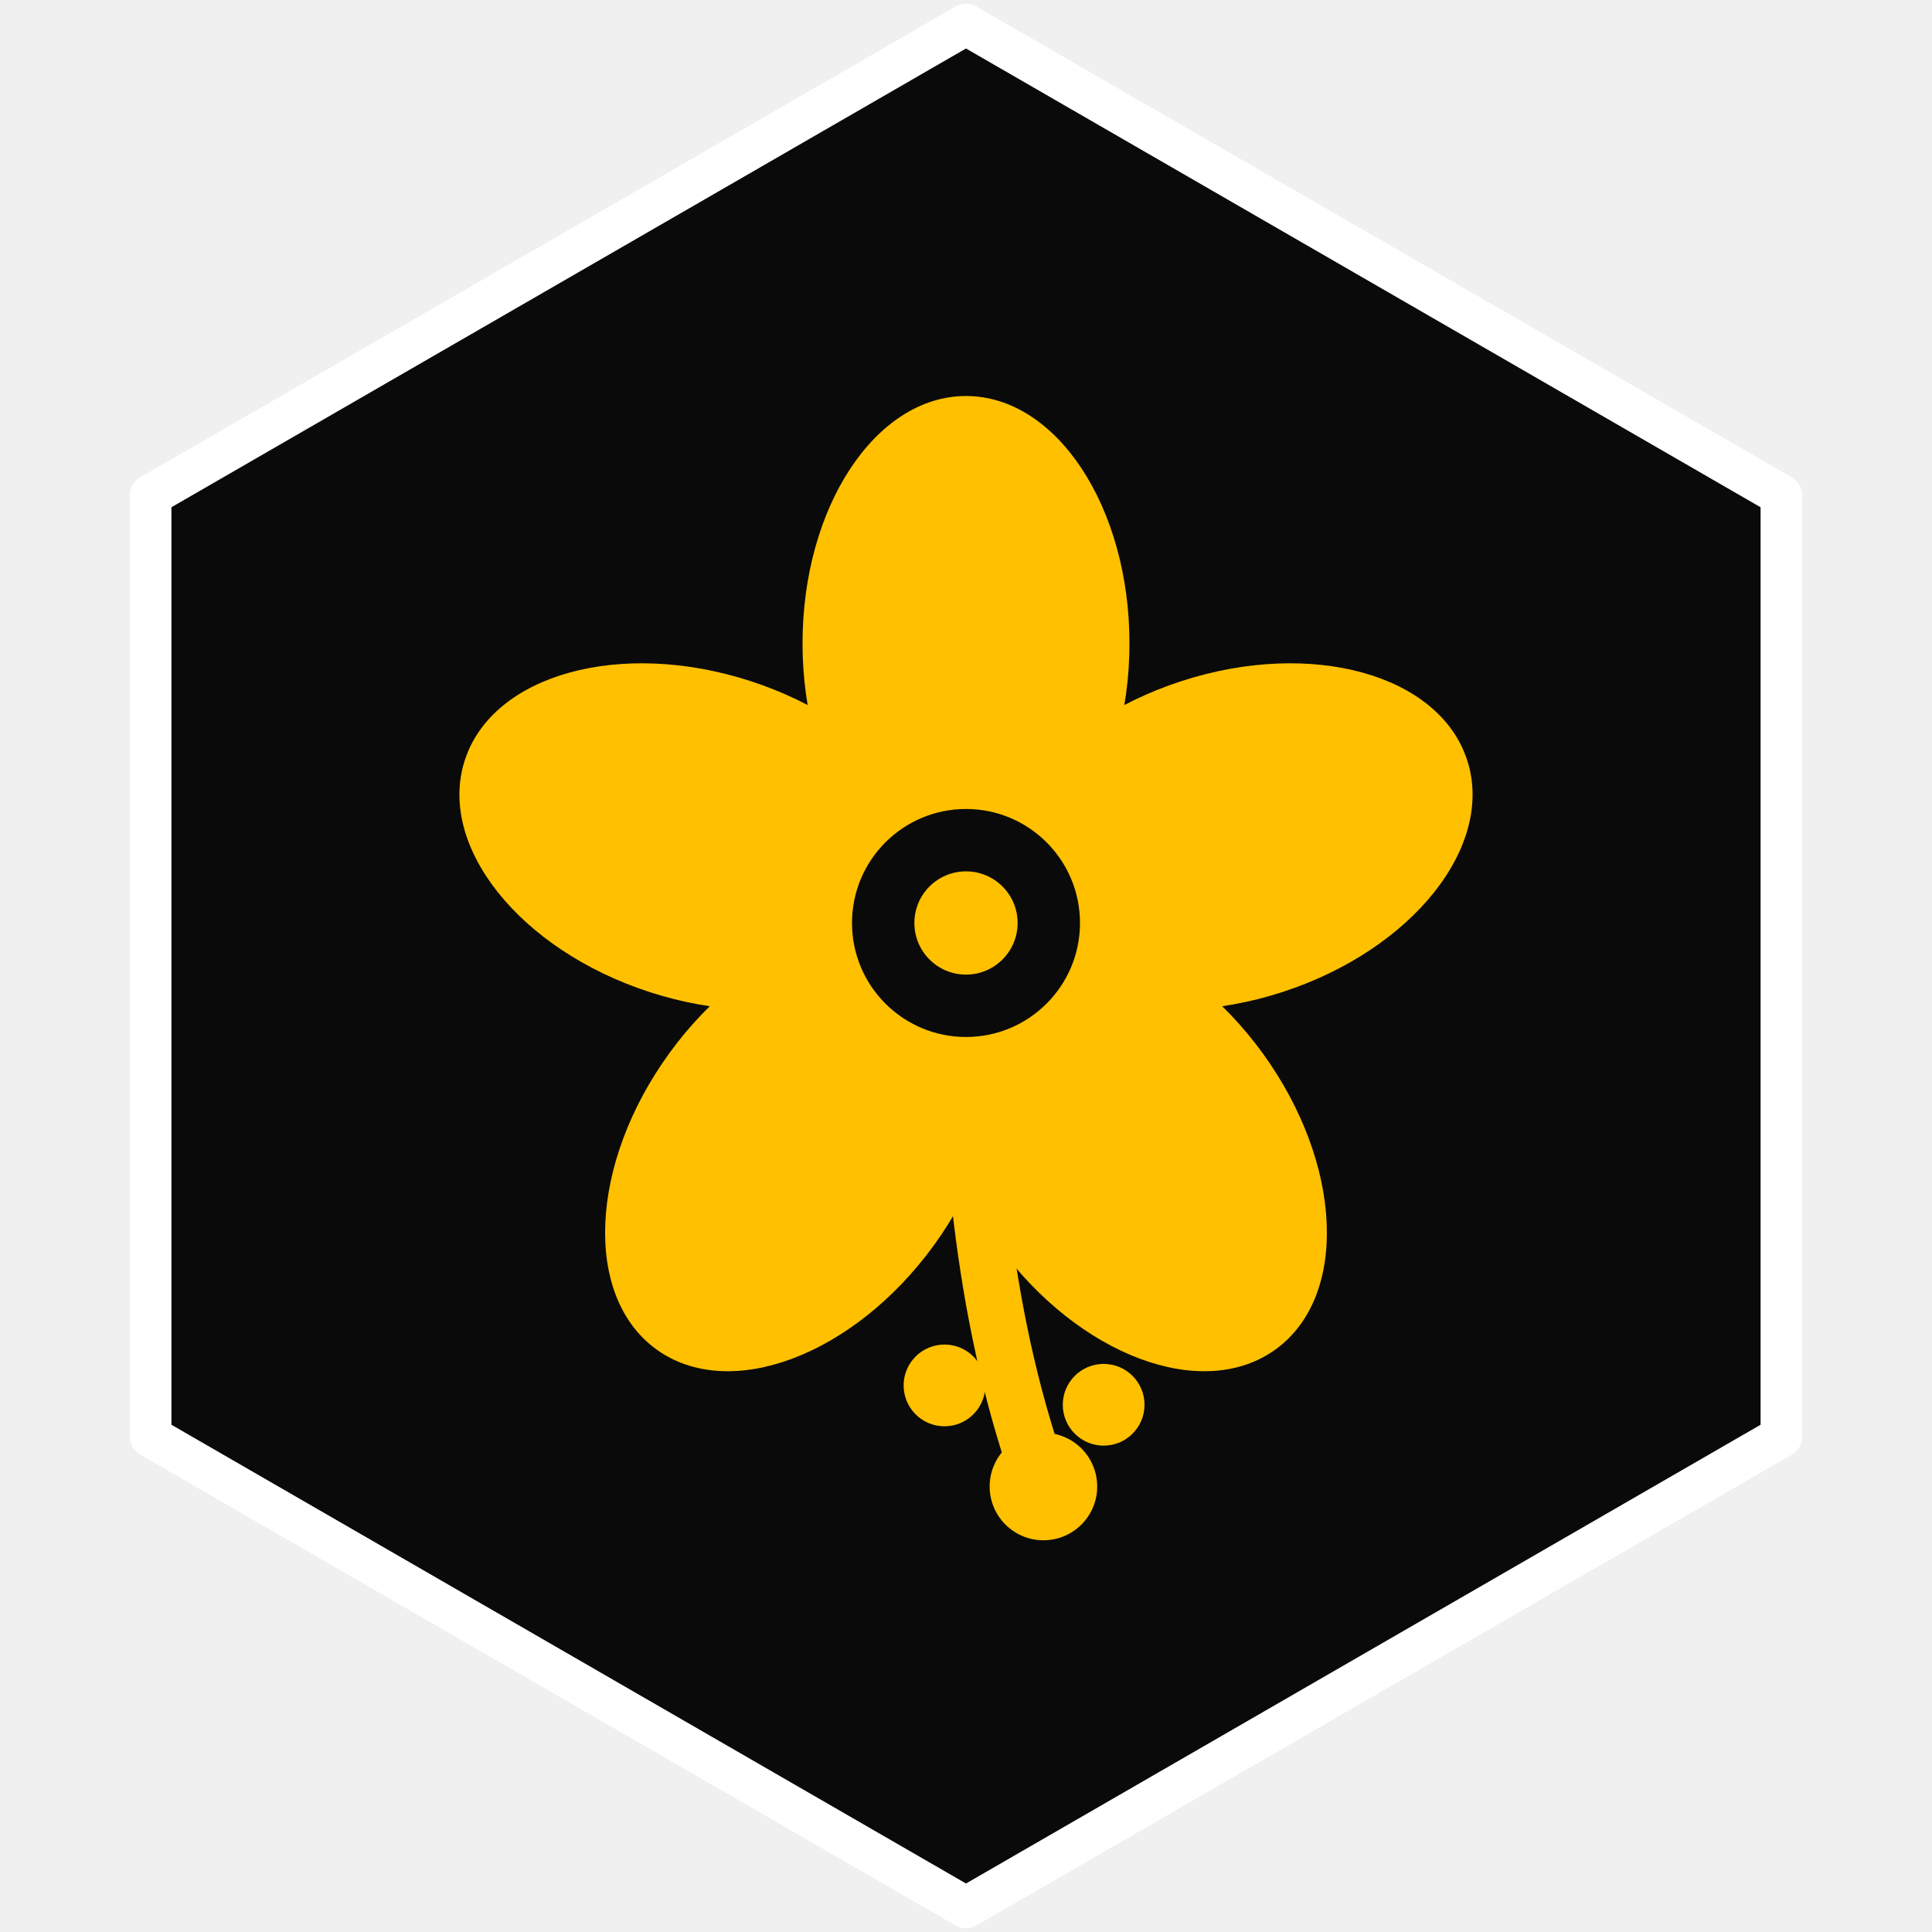
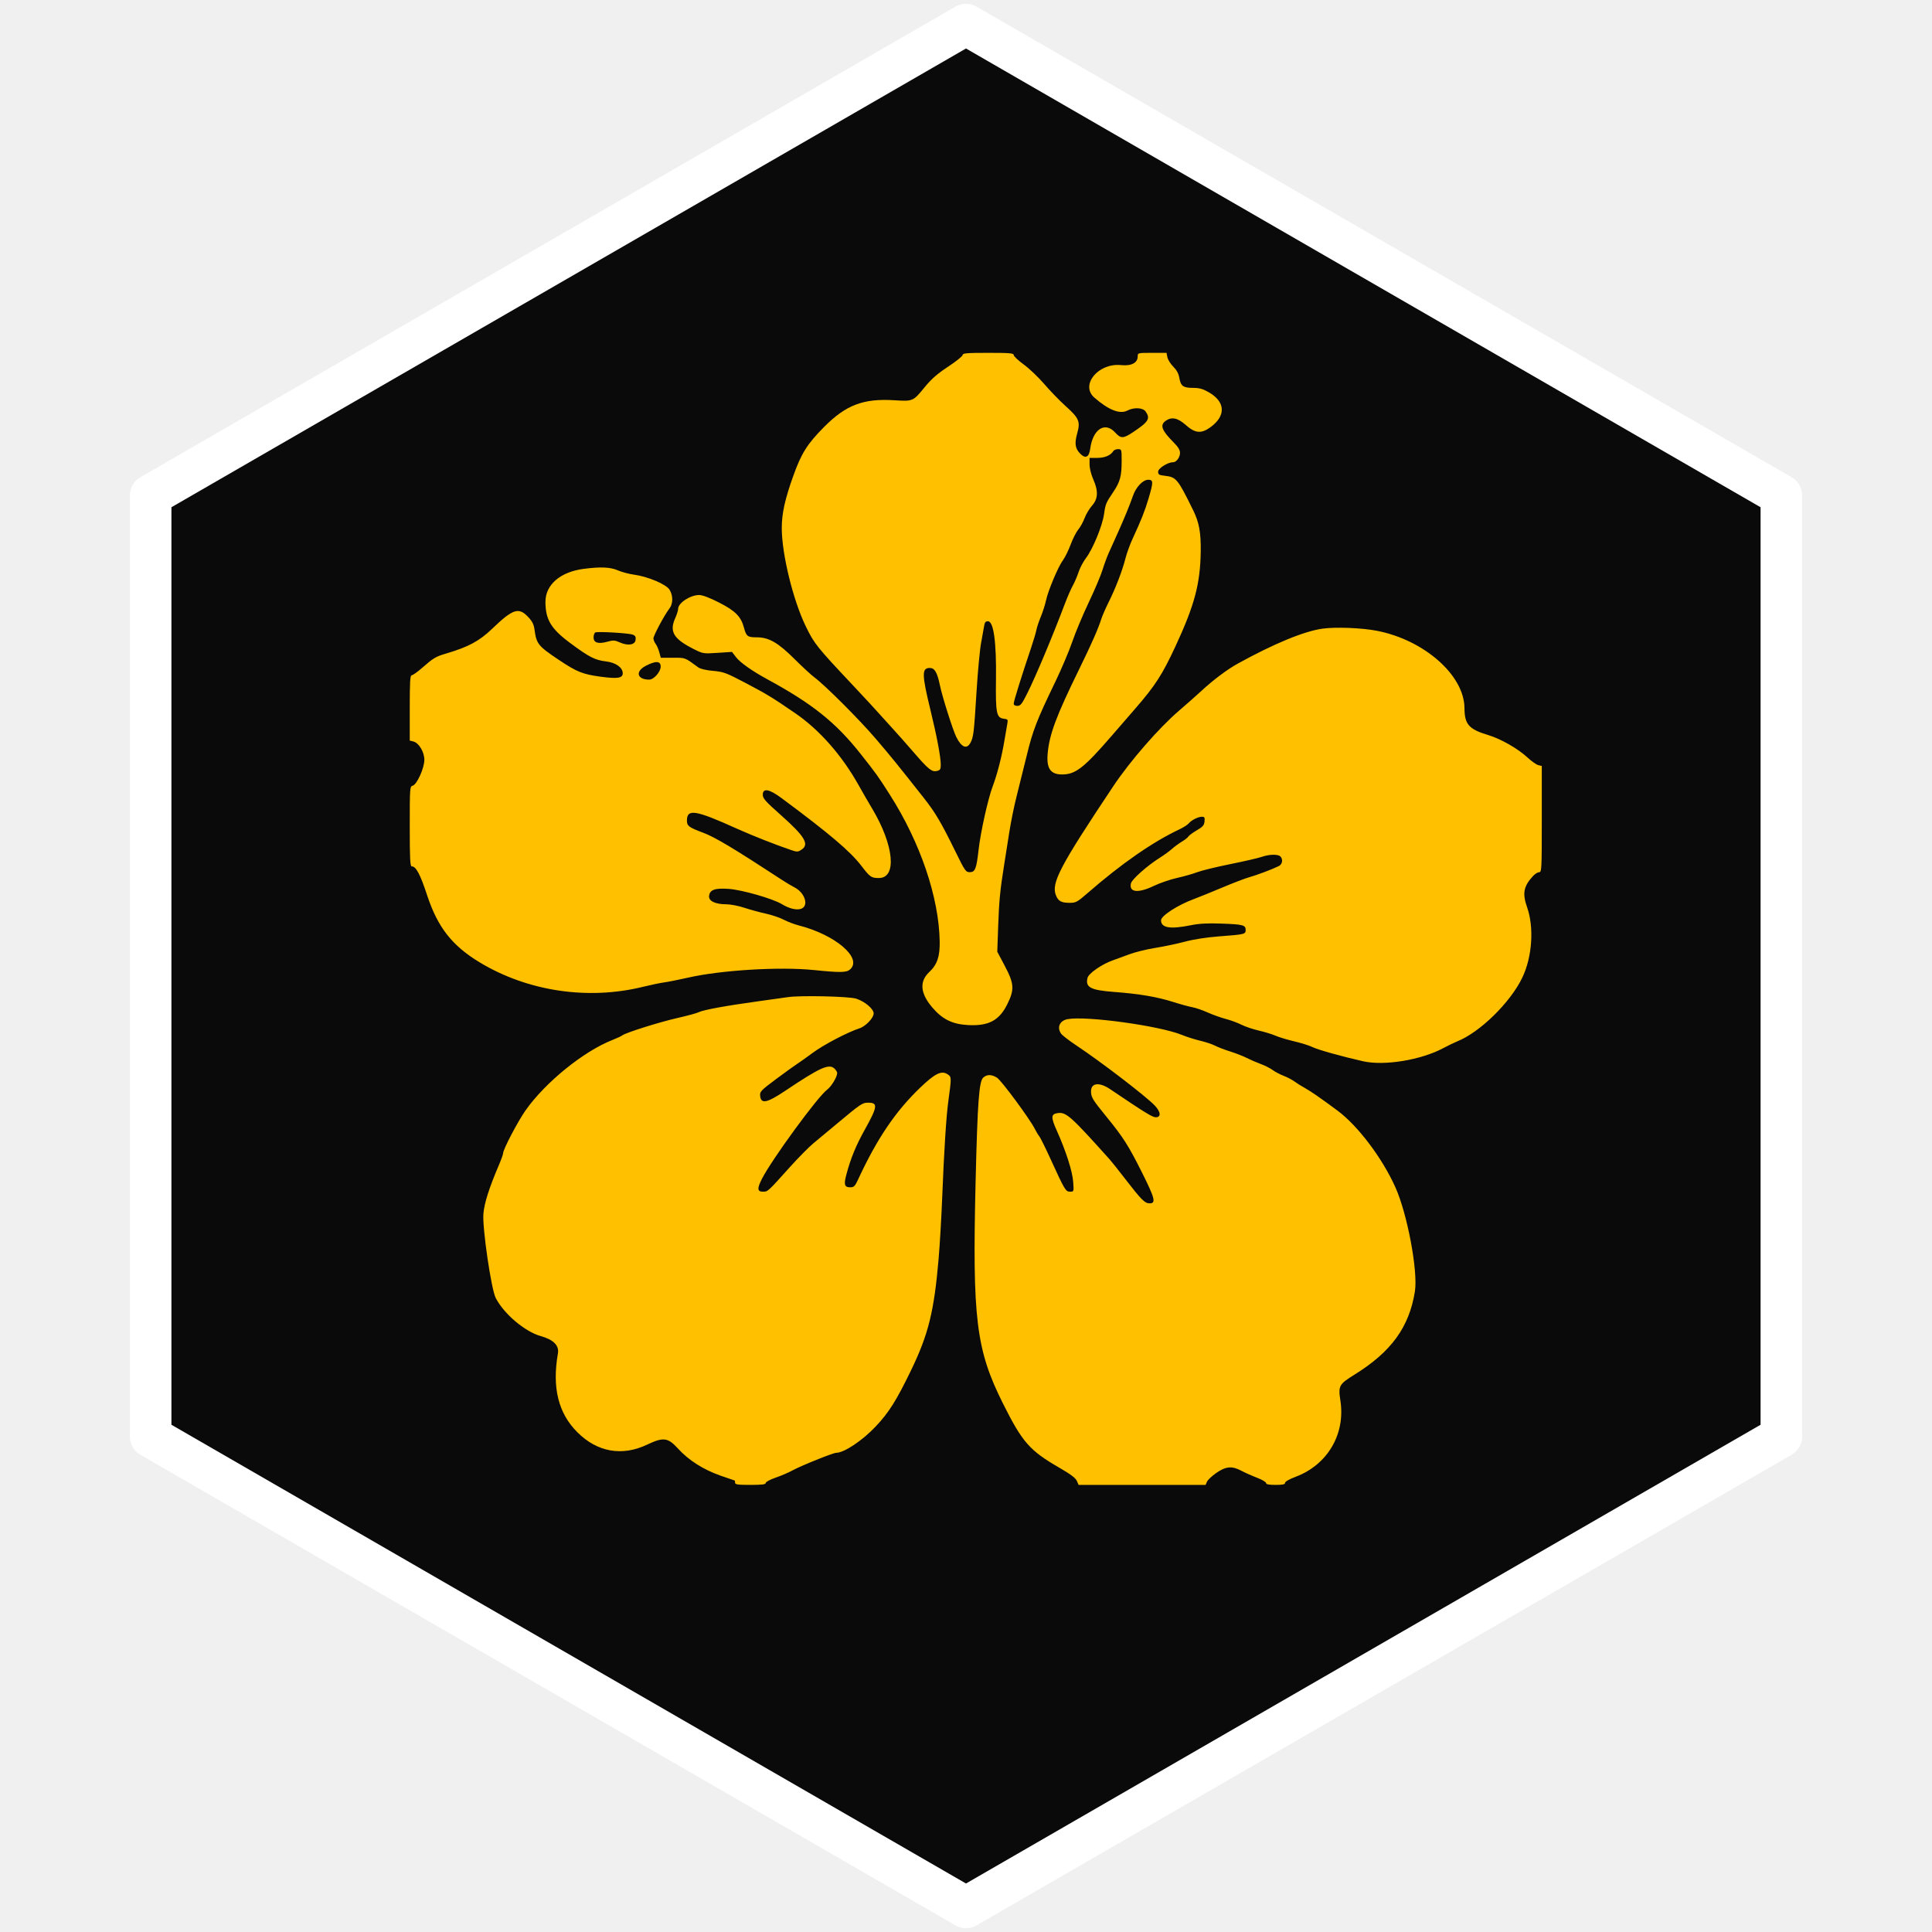
<svg xmlns="http://www.w3.org/2000/svg" width="512" height="512" viewBox="0 0 512 512">
  <polygon points="256.00,23.50 54.65,139.75 54.65,372.25 256.00,488.50 457.35,372.25 457.35,139.75" fill="#0A0A0A" stroke="#0A0A0A" stroke-width="34" stroke-linejoin="round" />
  <polygon points="256.00,6.50 39.93,131.25 39.93,380.75 256.00,505.50 472.07,380.75 472.07,131.25" fill="none" stroke="#FFFFFF" stroke-width="11" stroke-linejoin="round" stroke-linecap="round" />
-   <g transform="translate(73.60 85.00) scale(5.7)">
-     <defs>
-       <mask id="bh">
-         <rect width="64" height="64" fill="#fff" />
-         <circle cx="32" cy="28" r="5.3" fill="#000" />
-       </mask>
-     </defs>
-     <g mask="url(#bh)">
-       <g fill="#FFC000" transform="translate(32 28)">
-         <ellipse cx="0" cy="-13" rx="7.6" ry="11.5" />
-         <ellipse cx="0" cy="-13" rx="7.6" ry="11.5" transform="rotate(72)" />
-         <ellipse cx="0" cy="-13" rx="7.6" ry="11.5" transform="rotate(144)" />
-         <ellipse cx="0" cy="-13" rx="7.6" ry="11.5" transform="rotate(216)" />
-         <ellipse cx="0" cy="-13" rx="7.6" ry="11.5" transform="rotate(288)" />
-       </g>
-       <path d="M32 28 C 32 39, 33 47, 35.5 54" stroke="#FFC000" stroke-width="2.6" fill="none" stroke-linecap="round" />
-       <circle cx="35.6" cy="54.2" r="2.5" fill="#FFC000" />
-       <circle cx="31" cy="49.5" r="1.9" fill="#FFC000" />
-       <circle cx="38.4" cy="50.4" r="1.9" fill="#FFC000" />
-     </g>
-     <circle cx="32" cy="28" r="2.4" fill="#FFC000" />
+   <g transform="translate(108.59 93.51) scale(0.3866)">
+     <path fill="#FFC000" fill-rule="evenodd" d="M 379 1.453 C 379 2.252, 374.525 5.857, 369.056 9.463 C 361.609 14.373, 357.576 17.900, 352.993 23.508 C 345.008 33.281, 344.982 33.292, 332.168 32.492 C 310.908 31.165, 298.965 35.717, 283.955 50.866 C 272.519 62.410, 268.462 68.833, 263.011 84.026 C 257.187 100.260, 255.015 110.040, 255.007 120.075 C 254.993 137.800, 262.768 169.619, 271.483 187.500 C 277.282 199.397, 278.931 201.464, 303.418 227.500 C 311.177 235.750, 319.504 244.750, 321.924 247.500 C 324.343 250.250, 328.617 254.975, 331.421 258 C 334.226 261.025, 340.542 268.160, 345.457 273.856 C 355.664 285.684, 357.932 287.485, 361.493 286.591 C 363.595 286.063, 364 285.374, 364 282.317 C 364 277.064, 361.318 262.817, 356.974 245 C 350.983 220.429, 350.904 216, 356.452 216 C 359.824 216, 361.565 218.967, 363.410 227.855 C 365.087 235.937, 372.331 258.753, 374.727 263.500 C 378.299 270.576, 381.950 271.931, 384.446 267.105 C 386.452 263.226, 386.765 260.526, 388.551 231.770 C 389.395 218.169, 390.794 203.319, 391.658 198.770 C 392.522 194.222, 393.452 189.037, 393.724 187.250 C 394.105 184.745, 394.711 184, 396.368 184 C 400.223 184, 402.186 198.154, 401.849 223.506 C 401.534 247.151, 402.155 250.229, 407.360 250.826 C 409.853 251.112, 410.141 251.483, 409.689 253.826 C 409.406 255.297, 408.504 260.550, 407.685 265.500 C 405.813 276.825, 402.775 288.703, 399.583 297.184 C 396.333 305.818, 391.293 328.528, 389.911 340.766 C 388.447 353.734, 387.549 356, 383.874 356 C 381.157 356, 380.586 355.175, 374.008 341.750 C 364.304 321.946, 360.257 315.085, 352.406 305.130 C 334.377 282.268, 329.756 276.574, 319.431 264.500 C 308.211 251.378, 284.601 227.762, 277.401 222.458 C 275.255 220.878, 269.192 215.291, 263.926 210.042 C 252.470 198.624, 246.190 195, 237.858 195 C 231.556 195, 230.689 194.347, 229.101 188.404 C 227.061 180.772, 223.177 176.843, 212.082 171.188 C 205.559 167.863, 200.647 166, 198.402 166 C 192.313 166, 184.020 171.418, 183.978 175.424 C 183.966 176.566, 183.066 179.462, 181.978 181.859 C 177.832 190.995, 180.801 196.041, 194.356 202.898 C 201.031 206.275, 201.135 206.292, 210.985 205.646 L 220.896 204.997 223.654 208.613 C 226.424 212.245, 234.764 218.137, 245 223.694 C 275.985 240.515, 292.038 253.358, 309.134 275 C 319.885 288.610, 321.048 290.235, 329.176 303.013 C 350.030 335.796, 362.722 373.172, 363.264 403.395 C 363.450 413.797, 361.571 419.331, 356.114 424.452 C 349.277 430.869, 349.912 438.933, 358.010 448.514 C 365.009 456.794, 371.823 460.193, 382.625 460.789 C 396.654 461.564, 404 457.722, 409.496 446.735 C 414.624 436.484, 414.381 432.516, 407.870 420.202 L 402.740 410.500 403.359 392.904 C 403.968 375.569, 404.686 368.260, 407.522 350.500 C 408.312 345.550, 409.874 335.650, 410.993 328.500 C 412.112 321.350, 414.355 310.325, 415.978 304 C 417.601 297.675, 420.736 285.062, 422.944 275.970 C 427.150 258.652, 429.737 251.980, 442.513 225.500 C 446.759 216.700, 451.992 204.347, 454.142 198.049 C 456.292 191.751, 461.376 179.601, 465.440 171.049 C 469.505 162.497, 473.730 152.539, 474.830 148.920 C 475.930 145.301, 477.821 140.126, 479.033 137.420 C 480.244 134.714, 482.960 128.675, 485.069 124 C 489.724 113.675, 493.685 104.033, 495.749 98 C 497.799 92.009, 502.556 87, 506.196 87 C 509.781 87, 509.808 88.494, 506.427 99.854 C 503.842 108.540, 501.463 114.536, 495.458 127.500 C 493.675 131.350, 491.477 137.425, 490.574 141 C 488.470 149.330, 483.842 161.357, 479.049 170.951 C 476.974 175.103, 474.712 180.300, 474.020 182.500 C 471.943 189.111, 467.315 199.614, 459.041 216.500 C 443.081 249.072, 438.435 261.501, 437.276 274.718 C 436.384 284.896, 439.236 289, 447.199 289 C 456.375 289, 462.189 284.466, 481.176 262.500 C 485.930 257, 493.146 248.675, 497.210 244 C 511.034 228.099, 515.803 220.714, 524.922 201.087 C 538.014 172.910, 541.922 158.162, 542.207 135.860 C 542.369 123.169, 541.077 116.161, 537.069 108 C 526.417 86.312, 525.455 85.144, 517.486 84.245 C 513.630 83.811, 513 83.419, 513 81.459 C 513 79.163, 519.549 75, 523.161 75 C 525.498 75, 528 71.667, 528 68.554 C 528 66.623, 526.741 64.505, 523.906 61.671 C 515.382 53.147, 514.013 49.505, 518.223 46.557 C 522.319 43.687, 526.449 44.570, 532 49.500 C 538.374 55.161, 542.574 55.540, 548.814 51.020 C 559.633 43.182, 559.202 33.597, 547.734 27.021 C 543.614 24.658, 541.292 24.017, 536.821 24.009 C 530.127 23.998, 528.471 22.746, 527.492 16.954 C 527.032 14.230, 525.661 11.728, 523.378 9.445 C 521.495 7.562, 519.683 4.666, 519.352 3.010 L 518.750 0 508.875 0 C 499.087 0, 499 0.021, 499 2.427 C 499 6.856, 494.663 9.124, 487.582 8.398 C 471.973 6.799, 459.425 22.036, 469.259 30.646 C 478.937 39.120, 486.743 42.218, 491.812 39.597 C 496.457 37.195, 502.534 37.496, 504.443 40.223 C 507.815 45.036, 506.474 47.251, 495.927 54.284 C 489.032 58.881, 487.474 58.908, 483.436 54.500 C 476.488 46.915, 468.210 52.399, 466.437 65.762 C 465.639 71.780, 463.073 72.847, 459.248 68.750 C 456.080 65.355, 455.647 61.890, 457.546 55.122 C 459.802 47.080, 458.807 44.765, 449.496 36.398 C 445.531 32.835, 439.011 26.105, 435.008 21.442 C 431.006 16.780, 424.642 10.718, 420.865 7.971 C 417.089 5.225, 414 2.308, 414 1.489 C 414 0.227, 411.331 0, 396.500 0 C 381.862 0, 379 0.238, 379 1.453 M 482.300 67.310 C 480.489 70.277, 476.440 72, 471.277 72 L 466 72 466 76.471 C 466 79.067, 467.049 83.315, 468.500 86.596 C 472.107 94.751, 471.870 100.009, 467.684 104.747 C 465.861 106.811, 463.567 110.655, 462.586 113.289 C 461.606 115.924, 459.674 119.423, 458.292 121.065 C 456.909 122.708, 454.545 127.357, 453.038 131.397 C 451.531 135.437, 449.161 140.263, 447.772 142.121 C 444.514 146.480, 437.562 162.982, 436.129 169.760 C 435.517 172.653, 433.940 177.603, 432.623 180.760 C 431.306 183.917, 429.920 188.075, 429.542 190 C 429.164 191.925, 427.562 197.325, 425.984 202 C 419.606 220.888, 414 238.839, 414 240.373 C 414 241.440, 414.857 242, 416.489 242 C 418.601 242, 419.595 240.771, 423.060 233.880 C 428.976 222.115, 440.490 194.720, 449.069 172 C 450.834 167.325, 453.290 161.700, 454.526 159.500 C 455.763 157.300, 457.526 153.168, 458.445 150.318 C 459.364 147.468, 461.688 143.077, 463.609 140.561 C 468.247 134.487, 474.787 118.561, 475.915 110.595 C 476.910 103.572, 477.205 102.869, 482.377 95.184 C 486.919 88.433, 487.988 84.453, 487.994 74.250 C 488 66.160, 487.953 66, 485.550 66 C 484.202 66, 482.740 66.590, 482.300 67.310 M 119.214 148.070 C 103.174 150.154, 92.984 158.961, 93.011 170.718 C 93.038 182.864, 96.834 189.169, 110 198.936 C 123.030 208.603, 126.936 210.607, 134.510 211.512 C 141.244 212.317, 146 215.693, 146 219.668 C 146 222.971, 142.385 223.541, 131.071 222.022 C 118.461 220.329, 114.531 218.744, 101.866 210.246 C 87.996 200.940, 86.848 199.498, 85.519 189.724 C 85.022 186.067, 83.983 184.015, 81.090 180.974 C 74.642 174.195, 70.683 175.499, 56.569 189.049 C 47.715 197.549, 40.281 201.568, 25.130 206.045 C 17.760 208.223, 16.296 209.092, 8.471 215.940 C 5.291 218.723, 2.084 221, 1.344 221 C 0.259 221, -0 225.306, -0 243.392 L -0 265.783 2.472 266.404 C 6.265 267.356, 10 273.597, 9.999 278.982 C 9.998 284.660, 4.902 295.951, 1.998 296.711 C 0.062 297.217, 0 298.084, 0 324.617 C 0 346.690, 0.257 352, 1.326 352 C 4.300 352, 7.115 357.272, 11.926 371.858 C 19.173 393.826, 29.027 406.395, 47.972 417.836 C 80.858 437.695, 122.247 443.868, 160 434.545 C 165.225 433.255, 171.750 431.898, 174.500 431.529 C 177.250 431.161, 184.450 429.727, 190.500 428.343 C 213.291 423.130, 253.444 420.685, 277 423.075 C 295.312 424.934, 299.399 424.855, 301.896 422.595 C 310.424 414.874, 291.810 398.935, 266.776 392.521 C 263.585 391.704, 258.866 389.913, 256.291 388.542 C 253.716 387.171, 248.209 385.307, 244.054 384.400 C 239.899 383.493, 233.271 381.682, 229.324 380.376 C 225.377 379.069, 219.850 378, 217.042 378 C 209.420 378, 204.779 375.768, 205.181 372.296 C 205.677 368.019, 209.082 366.791, 218.644 367.441 C 227.636 368.053, 249.018 374.186, 255 377.869 C 260.073 380.993, 265.281 382.224, 268.403 381.037 C 273.751 379.003, 270.831 369.971, 263.662 366.373 C 261.923 365.501, 258.250 363.314, 255.500 361.515 C 222.525 339.938, 209.266 331.992, 201.214 328.979 C 191.330 325.281, 190 324.296, 190 320.674 C 190 312.376, 195.664 313.270, 224 326.044 C 234.727 330.880, 250.283 337.030, 261.172 340.740 C 265.526 342.223, 266.028 342.212, 268.529 340.573 C 274.146 336.892, 270.860 331.456, 253.955 316.460 C 243.818 307.469, 242 305.410, 242 302.928 C 242 298.150, 246.406 298.943, 254.902 305.250 C 287.675 329.578, 301.941 341.674, 309.499 351.541 C 315.504 359.382, 316.387 360, 321.582 360 C 334.098 360, 331.937 337.468, 317.025 312.500 C 314.397 308.100, 310.104 300.675, 307.485 296 C 296.231 275.912, 280.834 258.434, 264.500 247.204 C 248.648 236.305, 244.813 233.968, 230.119 226.249 C 216.859 219.283, 215.082 218.623, 207.912 217.992 C 203.125 217.571, 199.227 216.656, 197.809 215.620 C 188.303 208.676, 189.156 209, 180.391 209 L 172.077 209 171.059 205.219 C 170.499 203.140, 169.371 200.552, 168.552 199.469 C 167.733 198.386, 167.049 196.719, 167.032 195.764 C 166.997 193.861, 174.665 179.513, 177.945 175.343 C 180.541 172.042, 180.601 166.498, 178.085 162.371 C 175.804 158.631, 163.140 153.291, 153.500 152.005 C 150.200 151.564, 145.325 150.258, 142.667 149.102 C 137.489 146.850, 130.854 146.558, 119.214 148.070 M 625.664 189.063 C 613.056 190.809, 592.313 199.372, 567.500 213.073 C 560.310 217.044, 550.704 224.268, 542.461 231.905 C 539.139 234.982, 532.253 241.073, 527.157 245.440 C 513.511 257.134, 493.683 279.924, 482.297 297 C 445.398 352.341, 439.512 363.578, 443.005 372.012 C 444.611 375.890, 446.709 377, 452.428 377 C 456.624 377, 457.605 376.463, 464.744 370.248 C 487.834 350.147, 509.205 335.310, 527.500 326.682 C 530.250 325.385, 533.142 323.546, 533.927 322.596 C 535.816 320.309, 540.381 318, 543.014 318 C 544.788 318, 545.076 318.511, 544.813 321.188 C 544.554 323.822, 543.633 324.881, 539.500 327.294 C 536.750 328.899, 534.160 330.805, 533.744 331.529 C 533.328 332.252, 531.303 333.850, 529.244 335.079 C 527.185 336.308, 524.150 338.535, 522.500 340.027 C 520.850 341.519, 517.025 344.298, 514 346.202 C 505.650 351.457, 495.084 360.817, 494.393 363.572 C 492.815 369.857, 499.210 370.608, 510.028 365.409 C 514.138 363.435, 521.325 360.970, 526 359.933 C 530.675 358.896, 536.897 357.125, 539.826 355.999 C 542.756 354.872, 552.958 352.379, 562.497 350.459 C 572.037 348.538, 581.734 346.300, 584.046 345.484 C 589.123 343.693, 595.158 343.558, 596.800 345.200 C 598.742 347.142, 598.197 350.563, 595.750 351.790 C 591.566 353.888, 580.529 358.058, 575.500 359.441 C 572.750 360.197, 564.425 363.378, 557 366.510 C 549.575 369.643, 540.791 373.204, 537.480 374.426 C 526.426 378.503, 515 385.900, 515 388.979 C 515 394.179, 521.238 395.228, 535.259 392.387 C 541.121 391.200, 546.680 390.896, 556.359 391.235 C 571.176 391.754, 573 392.231, 573 395.588 C 573 398.528, 572.414 398.670, 554.816 399.998 C 546.281 400.643, 537.440 402.011, 531.316 403.636 C 525.917 405.068, 516.775 406.992, 511 407.911 C 505.225 408.829, 497.350 410.761, 493.500 412.204 C 489.650 413.647, 484.392 415.567, 481.816 416.471 C 474.470 419.049, 465.378 425.359, 464.612 428.411 C 462.978 434.922, 466.661 436.880, 482.816 438.092 C 500.079 439.387, 512.218 441.443, 523.237 444.936 C 528.332 446.551, 534.300 448.186, 536.500 448.569 C 538.700 448.952, 543.394 450.565, 546.932 452.153 C 550.469 453.740, 556.062 455.739, 559.360 456.593 C 562.659 457.448, 567.480 459.223, 570.075 460.538 C 572.670 461.853, 578.040 463.668, 582.008 464.570 C 585.976 465.473, 591.116 467.049, 593.431 468.072 C 595.745 469.096, 601.564 470.849, 606.360 471.967 C 611.157 473.086, 616.751 474.851, 618.791 475.890 C 622.213 477.633, 639.155 482.376, 653.500 485.607 C 668.073 488.889, 693.191 484.772, 708.500 476.591 C 711.800 474.828, 716.075 472.756, 718 471.987 C 733.579 465.765, 754.404 445.381, 762.621 428.309 C 769.413 414.200, 770.816 393.961, 765.959 380.144 C 762.589 370.554, 763.460 365.786, 769.869 358.750 C 771.247 357.238, 773.190 356, 774.187 356 C 775.904 356, 776 354.081, 776 319.608 L 776 283.217 773.587 282.611 C 772.260 282.278, 768.998 279.978, 766.337 277.499 C 759.740 271.353, 747.988 264.624, 739.256 261.992 C 725.961 257.985, 723.051 254.677, 722.993 243.500 C 722.875 221.027, 695.424 196.809, 662.930 190.512 C 652.510 188.492, 634.766 187.802, 625.664 189.063 M 127.250 191.643 C 126.563 191.931, 126 193.471, 126 195.064 C 126 198.760, 129.249 199.750, 135.571 197.980 C 139.457 196.892, 140.570 196.953, 143.862 198.438 C 149.536 200.996, 154.414 200.245, 154.816 196.750 C 155.060 194.633, 154.600 193.803, 152.816 193.141 C 150.066 192.119, 129.050 190.888, 127.250 191.643 M 161.750 214.566 C 154.385 218.399, 155.805 224, 164.142 224 C 167.303 224, 172 218.667, 172 215.077 C 172 211.130, 168.670 210.963, 161.750 214.566 M 259 441.677 C 257.625 441.899, 248.327 443.202, 238.339 444.571 C 216.814 447.522, 200.878 450.460, 197.977 452.012 C 196.826 452.629, 190.172 454.433, 183.192 456.022 C 170.647 458.878, 147.777 466.111, 145.612 467.907 C 144.998 468.417, 142.021 469.803, 138.998 470.986 C 119.202 478.736, 92.908 500.038, 79.375 519.290 C 74.002 526.934, 64 546.035, 64 548.653 C 64 549.384, 62.698 553.024, 61.106 556.741 C 54.474 572.227, 51.100 582.822, 50.485 590.093 C 49.675 599.657, 55.821 641.769, 58.910 647.824 C 64.483 658.748, 78.975 671.011, 89.889 674.037 C 98.525 676.432, 102.499 680.460, 101.563 685.872 C 97.494 709.390, 101.789 726.801, 114.896 739.922 C 128.495 753.536, 145.547 756.567, 162.688 748.418 C 173.861 743.106, 176.961 743.503, 183.912 751.141 C 191.175 759.122, 201.148 765.471, 212.984 769.646 C 218.214 771.491, 222.607 773, 222.746 773 C 222.886 773, 223 773.675, 223 774.500 C 223 775.738, 224.833 776, 233.500 776 C 241.510 776, 244 775.688, 244 774.685 C 244 773.956, 247.011 772.338, 250.750 771.057 C 254.463 769.785, 259.750 767.512, 262.500 766.005 C 268.281 762.839, 290.252 754, 292.343 754 C 297.718 754, 310.269 745.638, 319.364 735.998 C 328.423 726.394, 333.553 718.255, 343.536 697.648 C 355.520 672.912, 359.427 657.142, 362.528 621 C 363.353 611.375, 364.470 592.250, 365.008 578.500 C 366.214 547.729, 367.734 523.724, 369.135 513.354 C 371.440 496.280, 371.442 496.336, 368.629 494.493 C 364.471 491.768, 359.971 494, 349.693 503.885 C 332.929 520.009, 320.297 538.688, 307.519 566.250 C 305.153 571.353, 304.520 572, 301.895 572 C 297.979 572, 297.439 570.173, 299.301 563.225 C 302.310 552, 305.864 543.345, 311.919 532.500 C 320.712 516.749, 321.064 513.996, 314.281 514.005 C 310.203 514.010, 309.458 514.517, 291.800 529.270 C 286.685 533.543, 279.923 539.168, 276.773 541.770 C 273.623 544.371, 266.198 551.894, 260.273 558.488 C 245.201 575.259, 245.487 575, 242.045 575 C 238.200 575, 238.040 572.818, 241.403 566.217 C 248.195 552.885, 279.671 509.837, 286.106 505.080 C 288.979 502.956, 293 496.315, 293 493.695 C 293 492.933, 292.112 491.507, 291.027 490.525 C 287.289 487.142, 281.156 489.930, 257.534 505.750 C 244.837 514.253, 240.753 515.101, 240.194 509.350 C 239.907 506.391, 240.575 505.687, 251.194 497.769 C 257.412 493.132, 263.850 488.490, 265.500 487.452 C 267.150 486.415, 271.981 482.978, 276.236 479.815 C 283.591 474.349, 300.227 465.632, 308.200 463.068 C 312.460 461.698, 318 455.912, 318 452.833 C 318 449.713, 311.984 444.622, 306.022 442.696 C 301.037 441.086, 267.184 440.353, 259 441.677 M 451 456.726 C 445.544 457.722, 443.448 462.340, 446.485 466.675 C 447.302 467.842, 451.915 471.417, 456.735 474.620 C 473.847 485.992, 504.401 509.392, 510.692 515.945 C 514.839 520.265, 515.158 524, 511.380 524 C 509.071 524, 503.856 520.787, 480.109 504.736 C 472.718 499.740, 467 500.373, 467 506.188 C 467 510.222, 468.077 512.002, 477.470 523.500 C 489.014 537.631, 492.653 543.334, 501.873 561.746 C 510.828 579.630, 511.672 583, 507.196 583 C 503.862 583, 501.561 580.694, 490.228 566 C 485.774 560.225, 481.088 554.339, 479.815 552.921 C 452.837 522.864, 449.929 520.285, 443.994 521.162 C 439.545 521.819, 439.453 524.076, 443.504 533.084 C 449.761 546.994, 454.236 560.960, 454.772 568.250 C 455.268 574.989, 455.264 575, 452.655 575 C 449.626 575, 449.033 574.008, 439.202 552.500 C 435.682 544.800, 432.226 537.825, 431.522 537 C 430.817 536.175, 429.455 533.925, 428.494 532 C 425.092 525.182, 405.497 498.665, 402.521 496.850 C 398.728 494.537, 395.799 494.506, 393.176 496.750 C 390.245 499.257, 389.222 513.035, 387.883 568 C 385.592 662.072, 388.197 683.298, 406.537 720 C 419.926 746.794, 424.876 752.446, 445.261 764.216 C 452.859 768.603, 456.385 771.248, 457.255 773.215 L 458.488 776 502.007 776 L 545.526 776 546.513 773.772 C 547.056 772.547, 549.939 769.847, 552.921 767.772 C 559.408 763.258, 563.696 762.902, 570.124 766.342 C 572.531 767.630, 577.313 769.760, 580.750 771.075 C 584.188 772.390, 587 774.036, 587 774.733 C 587 775.626, 588.919 776, 593.500 776 C 598.432 776, 600 775.659, 600 774.587 C 600 773.751, 602.956 772.065, 607.250 770.453 C 629.093 762.251, 641.473 741.226, 637.954 718.307 C 636.381 708.064, 636.935 707.044, 647.710 700.358 C 672.826 684.774, 685.114 667.828, 689.017 643.391 C 691.216 629.627, 683.850 590.275, 675.660 572.033 C 666.623 551.905, 649.997 529.872, 635.979 519.446 C 624.736 511.084, 617.347 505.968, 613.500 503.881 C 611.300 502.688, 608.150 500.719, 606.500 499.507 C 604.850 498.294, 601.475 496.521, 599 495.567 C 596.525 494.613, 593.150 492.832, 591.500 491.609 C 589.850 490.386, 586.250 488.558, 583.500 487.547 C 580.750 486.536, 576.327 484.624, 573.671 483.297 C 571.015 481.971, 565.901 479.978, 562.307 478.868 C 558.713 477.758, 554.136 476, 552.136 474.962 C 550.136 473.924, 545.575 472.398, 542 471.571 C 538.425 470.744, 532.636 468.903, 529.135 467.479 C 513.875 461.272, 463.831 454.386, 451 456.726" />
  </g>
</svg>
